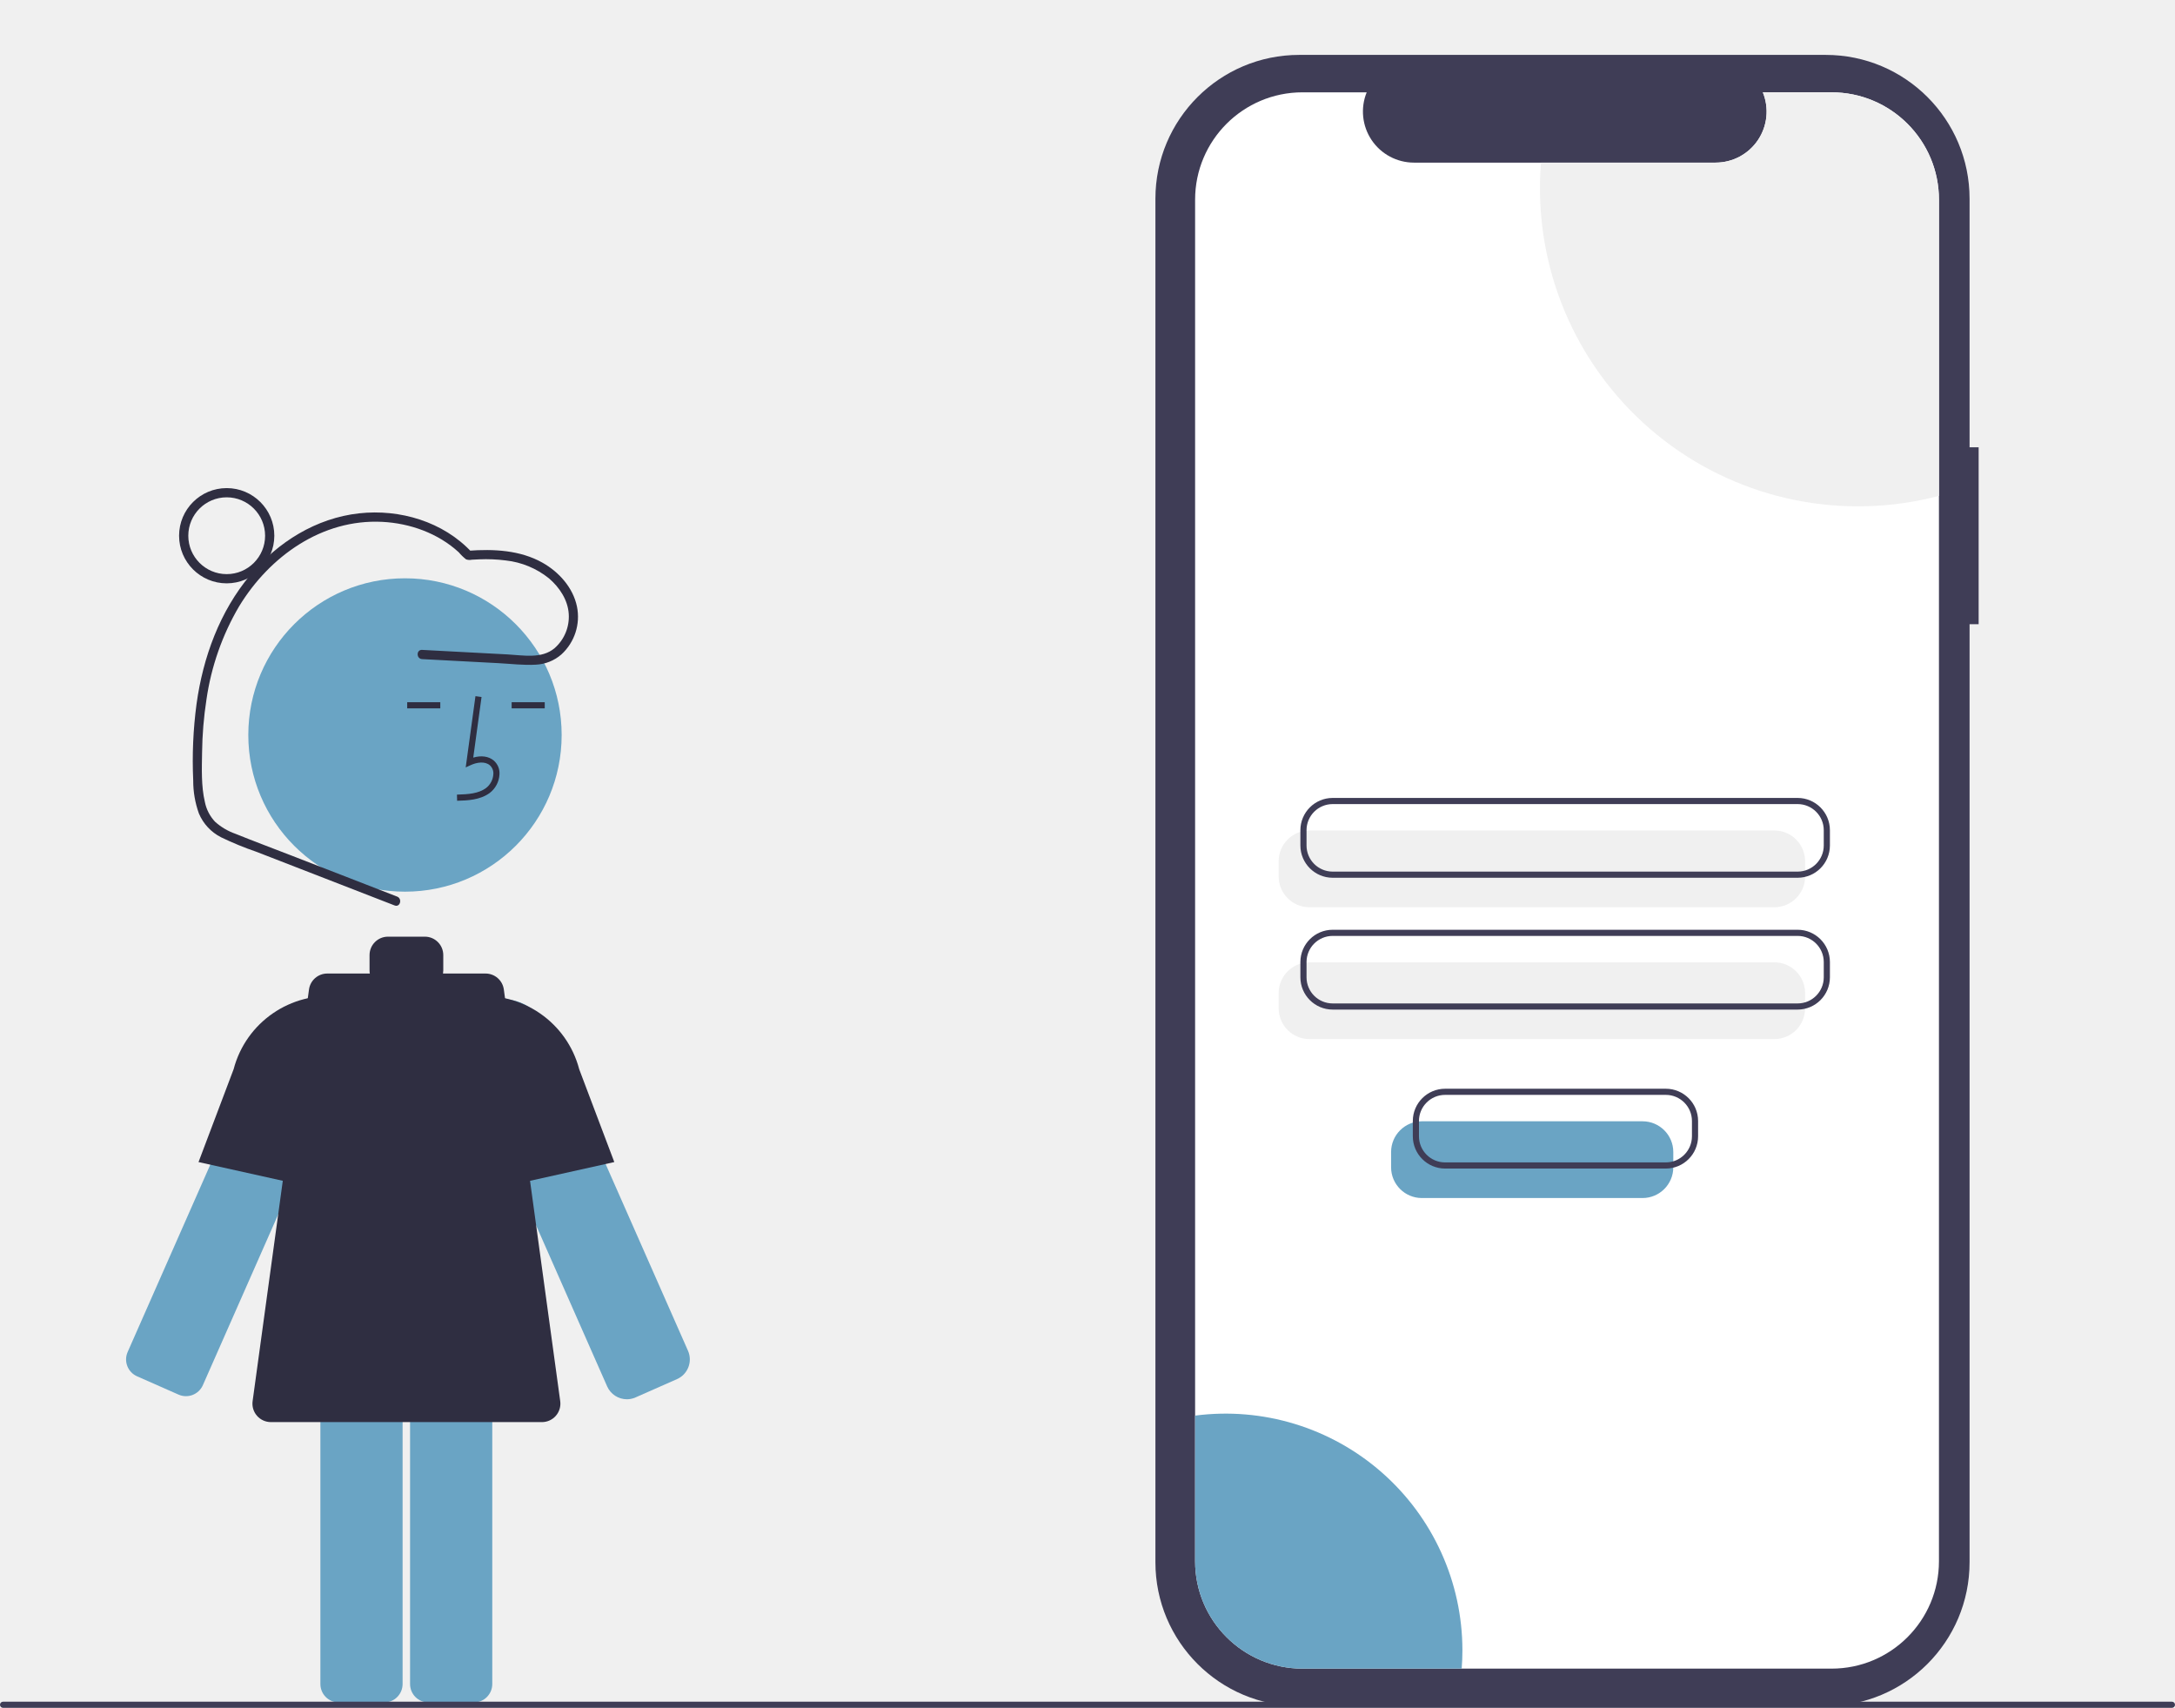
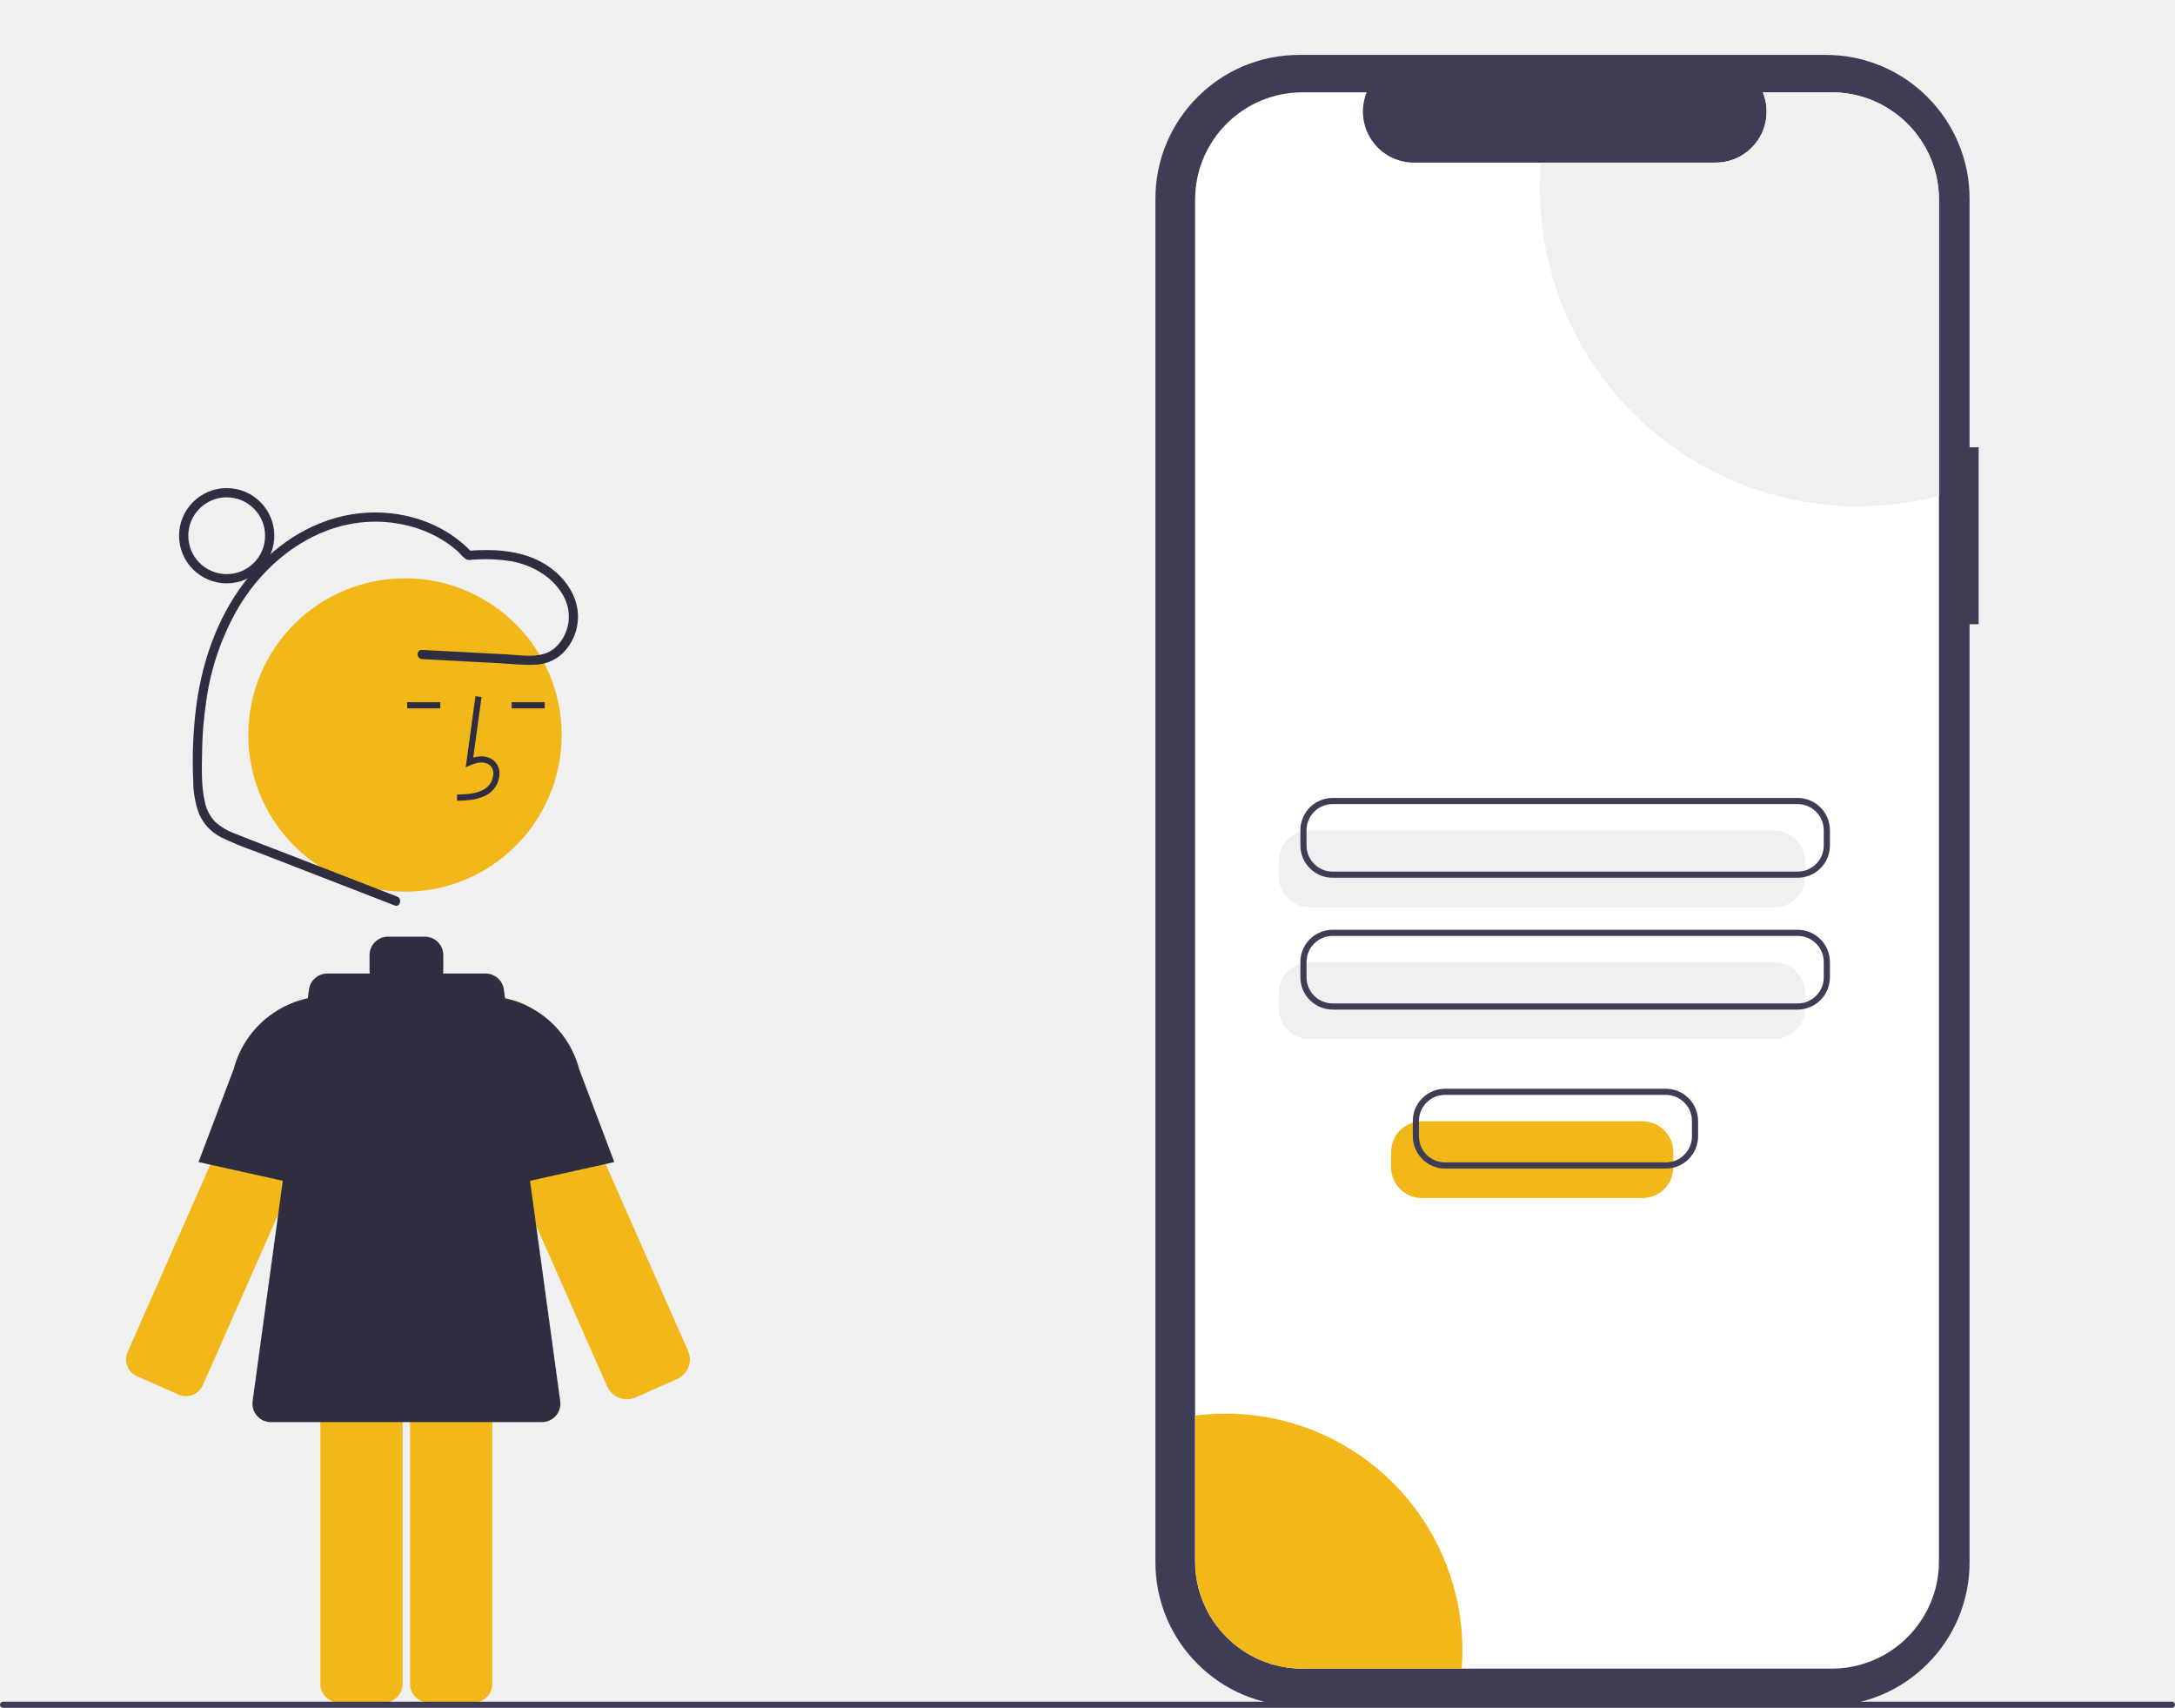
<svg xmlns="http://www.w3.org/2000/svg" id="b69e4d7e-41e9-4b98-8574-fc2d70ea977b" data-name="Layer 1" width="708" height="555.867" viewBox="0 0 708 555.867">
  <path id="b10fb2cf-c586-4c5f-9fbf-e678f5ffa3db" data-name="Path 133" d="M890.465,679.515a211.722,211.722,0,0,1-46.196,37.27c-.392.241-.79.467-1.189.7l-27.639-24.463c.29-.27.612-.572.958-.905C836.992,672.563,939.229,535.838,946.042,502.544,945.572,505.317,952.189,614.094,890.465,679.515Z" transform="translate(-246 -172.0663)" fill="#f0f0f0" />
  <path id="a32c10c7-75df-4179-a648-6a8d2a687209" data-name="Path 134" d="M849.602,721.505c-.523.125-1.054.241-1.588.348l-20.735-18.353c.405-.141.879-.309,1.42-.496,8.897-3.15,35.394-12.66,61.764-23.492,28.334-11.644,56.533-24.8,62.598-33.227C951.76,648.244,911.686,707.622,849.602,721.505Z" transform="translate(-246 -172.0663)" fill="#f0f0f0" />
  <path d="M890.082,317.646h-2.953V236.753a46.819,46.819,0,0,0-46.819-46.819H668.926a46.819,46.819,0,0,0-46.819,46.819v443.789a46.819,46.819,0,0,0,46.819,46.819H840.31a46.819,46.819,0,0,0,46.819-46.819V375.228h2.953Z" transform="translate(-246 -172.0663)" fill="#3f3d56" />
  <path d="M877.163,237.074V680.217a34.957,34.957,0,0,1-34.969,34.957H669.984a34.954,34.954,0,0,1-34.957-34.957V237.074a34.954,34.954,0,0,1,34.957-34.957h20.898a16.619,16.619,0,0,0,15.383,22.88h98.181a16.601,16.601,0,0,0,15.384-22.88H842.193A34.957,34.957,0,0,1,877.163,237.074Z" transform="translate(-246 -172.0663)" fill="#fff" />
  <path d="M823.595,467.355H672.228a10.011,10.011,0,0,1-10-10v-4.978a10.011,10.011,0,0,1,10-10h151.367a10.011,10.011,0,0,1,10,10v4.978A10.011,10.011,0,0,1,823.595,467.355Z" transform="translate(-246 -172.0663)" fill="#f0f0f0" />
  <path d="M823.595,510.262H672.228a10.011,10.011,0,0,1-10-10v-4.978a10.011,10.011,0,0,1,10-10h151.367a10.011,10.011,0,0,1,10,10v4.978A10.011,10.011,0,0,1,823.595,510.262Z" transform="translate(-246 -172.0663)" fill="#f0f0f0" />
  <path d="M831.166,457.759H679.8a10.512,10.512,0,0,1-10.5-10.5v-4.978a10.512,10.512,0,0,1,10.5-10.5h151.367a10.512,10.512,0,0,1,10.5,10.5v4.978A10.512,10.512,0,0,1,831.166,457.759Zm-151.367-23.978a8.51,8.51,0,0,0-8.5,8.5v4.978a8.51,8.51,0,0,0,8.5,8.5h151.367a8.51,8.51,0,0,0,8.5-8.5v-4.978a8.51,8.51,0,0,0-8.5-8.5Z" transform="translate(-246 -172.0663)" fill="#3f3d56" />
  <path d="M831.166,500.666H679.8a10.512,10.512,0,0,1-10.5-10.5V485.189a10.512,10.512,0,0,1,10.5-10.5h151.367a10.512,10.512,0,0,1,10.5,10.5v4.978A10.512,10.512,0,0,1,831.166,500.666ZM679.8,476.689a8.51,8.51,0,0,0-8.5,8.5v4.978a8.51,8.51,0,0,0,8.5,8.5h151.367a8.51,8.51,0,0,0,8.5-8.5V485.189a8.51,8.51,0,0,0-8.5-8.5Z" transform="translate(-246 -172.0663)" fill="#3f3d56" />
  <path d="M877.163,237.074V333.464A103.539,103.539,0,0,1,747.28,233.389q0-4.24.341-8.392h56.826a16.601,16.601,0,0,0,15.384-22.88H842.193A34.957,34.957,0,0,1,877.163,237.074Z" transform="translate(-246 -172.0663)" fill="#f0f0f0" />
-   <path d="M722.041,709.154c0,2.032-.076,4.038-.24,6.02H669.984a34.954,34.954,0,0,1-34.957-34.957v-47.4a77.073,77.073,0,0,1,87.013,76.337Z" transform="translate(-246 -172.0663)" fill="#6aa4c4" />
-   <path d="M304.121,625.985a6.007,6.007,0,0,0,7.911-3.067l46.679-105.794a13.379,13.379,0,0,0-17.077-17.876h-0a13.199,13.199,0,0,0-6.75,5.78,13.649,13.649,0,0,0-.654,1.293l-46.679,105.794a6,6,0,0,0,3.067,7.912Z" transform="translate(-246 -172.0663)" fill="#6aa4c4" />
+   <path d="M722.041,709.154c0,2.032-.076,4.038-.24,6.02H669.984a34.954,34.954,0,0,1-34.957-34.957v-47.4a77.073,77.073,0,0,1,87.013,76.337Z" transform="translate(-246 -172.0663)" fill="#f2b81a" />
+   <path d="M304.121,625.985a6.007,6.007,0,0,0,7.911-3.067l46.679-105.794a13.379,13.379,0,0,0-17.077-17.876h-0a13.199,13.199,0,0,0-6.75,5.78,13.649,13.649,0,0,0-.654,1.293l-46.679,105.794a6,6,0,0,0,3.067,7.912Z" transform="translate(-246 -172.0663)" fill="#f2b81a" />
  <path d="M356.795,560.557l-46.172-10.261,11.428-30.232a31.95,31.95,0,0,1,34.299-23.628l.445.049Z" transform="translate(-246 -172.0663)" fill="#2f2e41" />
-   <path d="M450.055,627.498a7.028,7.028,0,0,1-6.412-4.177L396.964,517.527a14.381,14.381,0,0,1,25.609-12.997v-0a14.618,14.618,0,0,1,.703,1.388l46.679,105.794a7,7,0,0,1-3.579,9.23l-13.961,6.16-.007-.016A6.944,6.944,0,0,1,450.055,627.498Z" transform="translate(-246 -172.0663)" fill="#6aa4c4" />
-   <path d="M385.485,591.169a6.007,6.007,0,0,0-6,6V720.183a6.007,6.007,0,0,0,6,6H400.245a6.007,6.007,0,0,0,6-6V597.169a6.007,6.007,0,0,0-6-6Z" transform="translate(-246 -172.0663)" fill="#6aa4c4" />
-   <path d="M356.293,591.169a6.007,6.007,0,0,0-6,6V720.183a6.007,6.007,0,0,0,6,6h14.76a6.007,6.007,0,0,0,6-6V597.169a6.007,6.007,0,0,0-6-6Z" transform="translate(-246 -172.0663)" fill="#6aa4c4" />
-   <circle cx="131.828" cy="239.224" r="51" fill="#6aa4c4" />
+   <path d="M450.055,627.498a7.028,7.028,0,0,1-6.412-4.177L396.964,517.527a14.381,14.381,0,0,1,25.609-12.997v-0a14.618,14.618,0,0,1,.703,1.388l46.679,105.794a7,7,0,0,1-3.579,9.23l-13.961,6.16-.007-.016A6.944,6.944,0,0,1,450.055,627.498Z" transform="translate(-246 -172.0663)" fill="#f2b81a" />
+   <path d="M385.485,591.169a6.007,6.007,0,0,0-6,6V720.183a6.007,6.007,0,0,0,6,6H400.245a6.007,6.007,0,0,0,6-6V597.169a6.007,6.007,0,0,0-6-6Z" transform="translate(-246 -172.0663)" fill="#f2b81a" />
+   <path d="M356.293,591.169a6.007,6.007,0,0,0-6,6V720.183a6.007,6.007,0,0,0,6,6h14.76a6.007,6.007,0,0,0,6-6V597.169a6.007,6.007,0,0,0-6-6Z" transform="translate(-246 -172.0663)" fill="#f2b81a" />
+   <circle cx="131.828" cy="239.224" r="51" fill="#f2b81a" />
  <path d="M394.8,432.699c3.306-.092,7.42-.207,10.59-2.522a8.133,8.133,0,0,0,3.2-6.073,5.471,5.471,0,0,0-1.86-4.493c-1.656-1.399-4.073-1.727-6.678-.961l2.699-19.726-1.981-.271L397.596,421.843l1.655-.759c1.918-.88,4.552-1.328,6.188.055a3.515,3.515,0,0,1,1.153,2.896,6.147,6.147,0,0,1-2.381,4.528c-2.467,1.802-5.746,2.034-9.466,2.138Z" transform="translate(-246 -172.0663)" fill="#2f2e41" />
  <rect x="166.55" y="228.559" width="10.772" height="2" fill="#2f2e41" />
  <rect x="132.55" y="228.559" width="10.772" height="2" fill="#2f2e41" />
  <path d="M428.362,628.119l-18.356-134a6,6,0,0,0-5.945-5.186H390.205a6.025,6.025,0,0,0,.09-1v-5a6,6,0,0,0-6-6h-12a6,6,0,0,0-6,6v5a6.025,6.025,0,0,0,.09,1H352.53a6,6,0,0,0-5.945,5.186l-18.356,134a6,6,0,0,0,5.944,6.814h88.244A6,6,0,0,0,428.362,628.119Z" transform="translate(-246 -172.0663)" fill="#2f2e41" />
  <path d="M399.795,560.557V496.486l.445-.049a31.961,31.961,0,0,1,34.315,23.68l11.411,30.18Z" transform="translate(-246 -172.0663)" fill="#2f2e41" />
  <path d="M375.26,463.882l-35.275-13.692c-5.768-2.239-11.569-4.41-17.307-6.726a19.726,19.726,0,0,1-6.662-3.926,13.09,13.09,0,0,1-3.321-6.427c-1.223-5.171-1.002-10.825-.915-16.102a122.699,122.699,0,0,1,1.422-17.241,83.286,83.286,0,0,1,10.65-30.38c9.893-16.232,26.937-28.444,46.543-27.469,9.077.451,18.206,3.708,24.949,9.914a15.751,15.751,0,0,0,2.355,2.282,3.268,3.268,0,0,0,1.876.126q1.234-.079,2.471-.121a51.043,51.043,0,0,1,8.566.359,27.121,27.121,0,0,1,14.13,5.867c3.37,2.899,6.112,6.992,6.395,11.54a13.66,13.66,0,0,1-4.614,11.151c-4.209,3.547-10.213,2.3-15.261,2.033l-18.494-.98-9.37-.496c-1.929-.102-1.924,2.898,0,3l24.905,1.319c4.002.212,8.127.732,12.132.492a13.574,13.574,0,0,0,8.333-3.352,16.628,16.628,0,0,0,5.037-15.601c-1.284-6.138-5.852-11.215-11.207-14.235-7.286-4.11-15.988-4.504-24.141-3.896l1.061.439c-9.222-9.898-23.349-14.077-36.61-12.615-14.002,1.544-26.456,9.356-35.404,20.038-9.976,11.909-15.413,26.76-17.527,42.03a139.839,139.839,0,0,0-1.082,24.88,31.35,31.35,0,0,0,1.852,10.751,15.39,15.39,0,0,0,7.225,7.746,103.398,103.398,0,0,0,11.468,4.711L342.436,454.344l25.528,9.909,6.498,2.522c1.801.699,2.581-2.201.798-2.893Z" transform="translate(-246 -172.0663)" fill="#2f2e41" />
  <path d="M319.795,361.934a15.5,15.5,0,1,1,15.5-15.5A15.517,15.517,0,0,1,319.795,361.934Zm0-28a12.5,12.5,0,1,0,12.5,12.5A12.514,12.514,0,0,0,319.795,333.934Z" transform="translate(-246 -172.0663)" fill="#2f2e41" />
  <rect x="528.177" y="440.815" width="42.237" height="42.237" transform="translate(147.6141 -410.7547) rotate(37.40978)" fill="#f0f0f0" />
  <path d="M389.295,228.934a33.949,33.949,0,0,1,27.277,13.702l19.59-25.614-58.779-44.956-44.956,58.779,25.333,19.376A34.003,34.003,0,0,1,389.295,228.934Z" transform="translate(-246 -172.0663)" fill="#f0f0f0" />
  <path d="M953,727.934H247a1,1,0,0,1,0-2H953a1,1,0,0,1,0,2Z" transform="translate(-246 -172.0663)" fill="#3f3d56" />
-   <path d="M780.687,562.003H708.825a10.011,10.011,0,0,1-10-10v-4.978a10.011,10.011,0,0,1,10-10h71.862a10.011,10.011,0,0,1,10,10v4.978A10.011,10.011,0,0,1,780.687,562.003Z" transform="translate(-246 -172.0663)" fill="#6aa4c4" />
+   <path d="M780.687,562.003H708.825a10.011,10.011,0,0,1-10-10v-4.978a10.011,10.011,0,0,1,10-10h71.862a10.011,10.011,0,0,1,10,10v4.978A10.011,10.011,0,0,1,780.687,562.003Z" transform="translate(-246 -172.0663)" fill="#f2b81a" />
  <path d="M788.259,552.407H716.397a10.512,10.512,0,0,1-10.5-10.5v-4.978a10.512,10.512,0,0,1,10.5-10.5h71.862a10.512,10.512,0,0,1,10.5,10.5v4.978A10.512,10.512,0,0,1,788.259,552.407Zm-71.862-23.978a8.51,8.51,0,0,0-8.5,8.5v4.978a8.51,8.51,0,0,0,8.5,8.5h71.862a8.51,8.51,0,0,0,8.5-8.5v-4.978a8.51,8.51,0,0,0-8.5-8.5Z" transform="translate(-246 -172.0663)" fill="#3f3d56" />
</svg>
